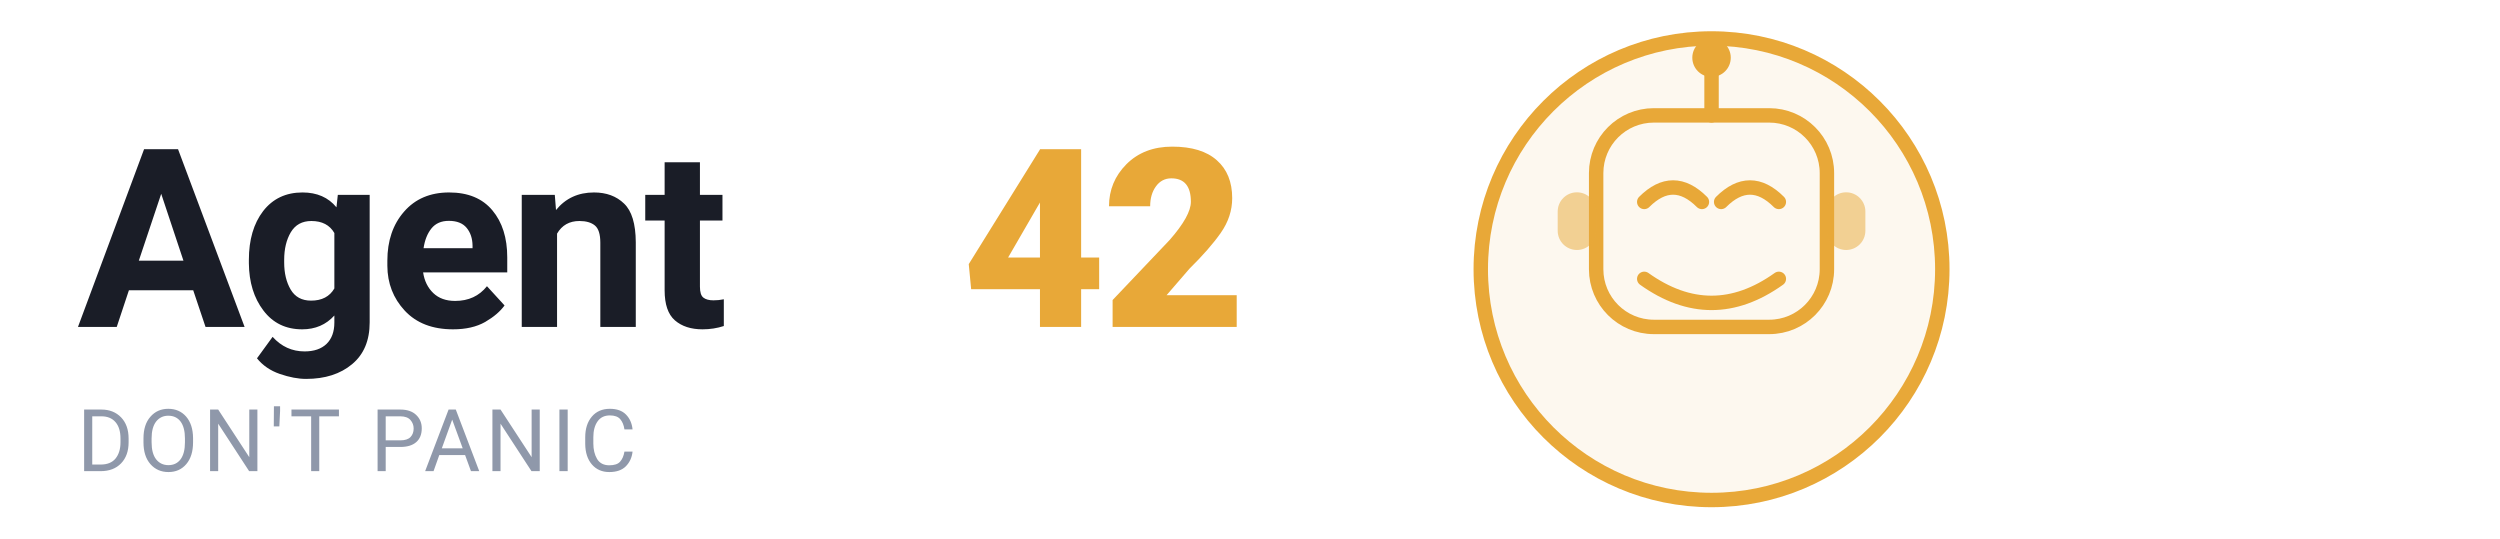
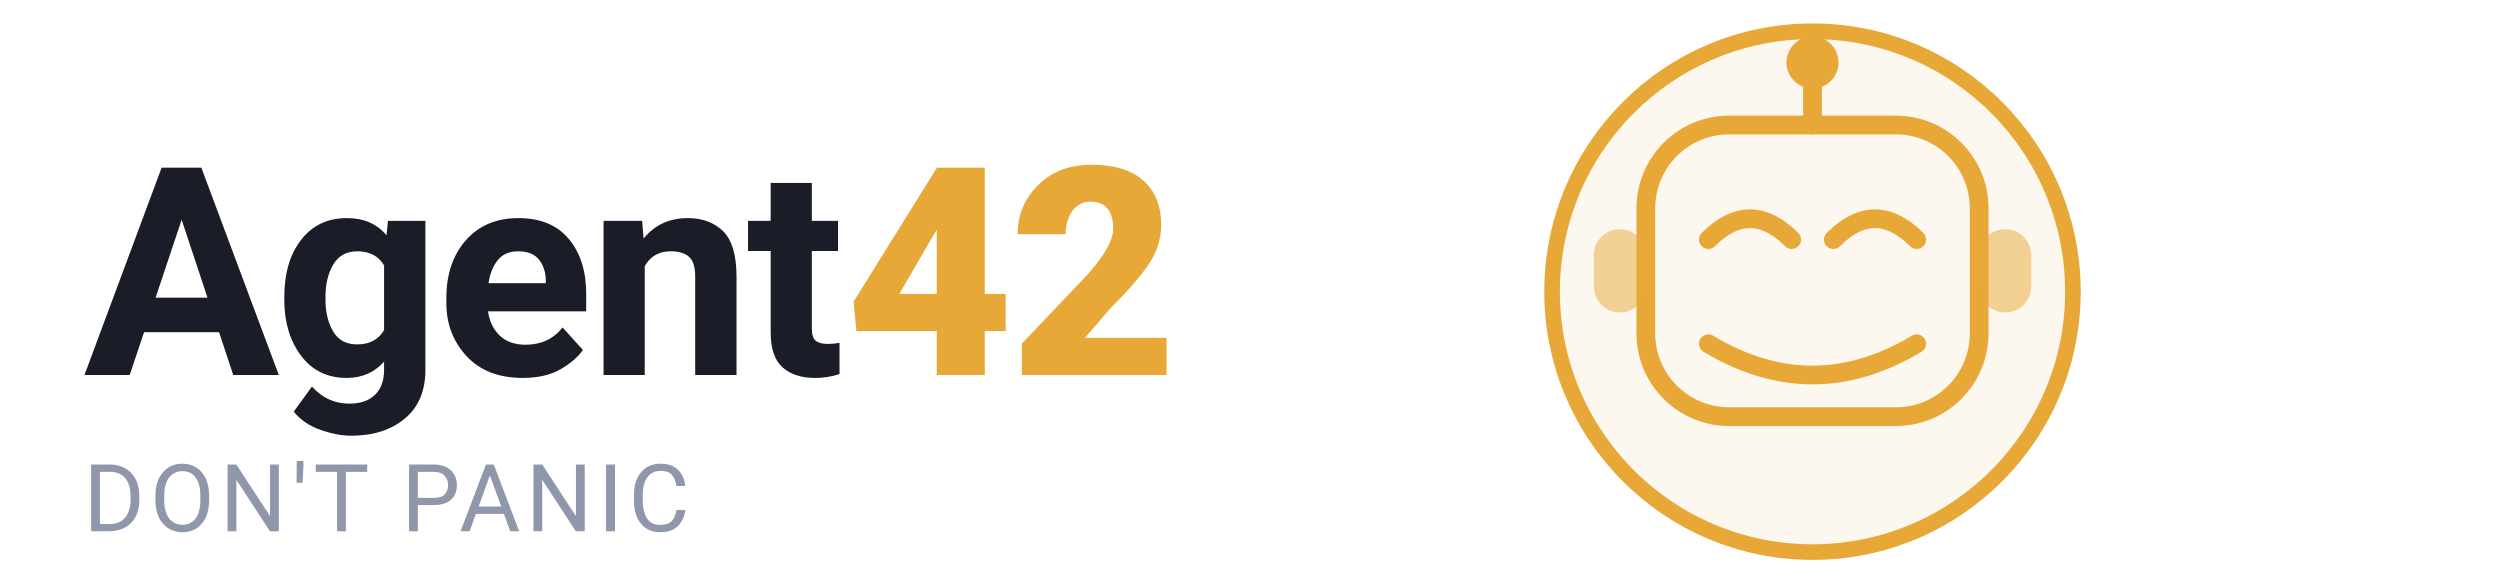
- <svg xmlns="http://www.w3.org/2000/svg" viewBox="0 0 260 56" fill="none">
-   <text x="8" y="34" font-family="-apple-system, BlinkMacSystemFont, 'Segoe UI', Roboto, sans-serif" font-size="26" font-weight="600" fill="#1a1d27" letter-spacing="-0.5">Agent</text>
-   <text x="100" y="34" font-family="-apple-system, BlinkMacSystemFont, 'Segoe UI', Roboto, sans-serif" font-size="26" font-weight="800" fill="#E8A838" letter-spacing="-0.5">42</text>
-   <text x="8" y="49" font-family="-apple-system, BlinkMacSystemFont, 'Segoe UI', Roboto, sans-serif" font-size="9" fill="#8f98aa" letter-spacing="0.5">DON'T PANIC</text>
-   <g transform="translate(152, 2)">
-     <circle cx="26" cy="26" r="24" fill="#E8A838" fill-opacity="0.08" stroke="#E8A838" stroke-width="1.5" />
-     <line x1="26" y1="10" x2="26" y2="5" stroke="#E8A838" stroke-width="1.5" stroke-linecap="round" />
-     <circle cx="26" cy="4" r="2" fill="#E8A838" />
-     <rect x="14" y="10" width="24" height="22" rx="6" fill="none" stroke="#E8A838" stroke-width="1.5" />
-     <path d="M19 19 Q22 16 25 19" fill="none" stroke="#E8A838" stroke-width="1.5" stroke-linecap="round" />
-     <path d="M27 19 Q30 16 33 19" fill="none" stroke="#E8A838" stroke-width="1.5" stroke-linecap="round" />
-     <path d="M19 27 Q26 32 33 27" fill="none" stroke="#E8A838" stroke-width="1.5" stroke-linecap="round" />
-     <rect x="10" y="18" width="4" height="6" rx="2" fill="#E8A838" opacity="0.5" />
-     <rect x="38" y="18" width="4" height="6" rx="2" fill="#E8A838" opacity="0.5" />
+ <svg xmlns="http://www.w3.org/2000/svg" viewBox="0 0 240 56" fill="none">
+   <text x="8" y="36" font-family="-apple-system, BlinkMacSystemFont, 'Segoe UI', Roboto, sans-serif" font-size="28" font-weight="600" fill="#1a1d27" letter-spacing="-0.5">Agent<tspan font-weight="800" fill="#E8A838">42</tspan>
+   </text>
+   <text x="8" y="51" font-family="-apple-system, BlinkMacSystemFont, 'Segoe UI', Roboto, sans-serif" font-size="9" fill="#8f98aa" letter-spacing="0.5">DON'T PANIC</text>
+   <g transform="translate(148, 2)">
+     <circle cx="26" cy="26" r="25" fill="#E8A838" fill-opacity="0.08" stroke="#E8A838" stroke-width="1.5" />
+     <line x1="26" y1="10" x2="26" y2="5" stroke="#E8A838" stroke-width="1.8" stroke-linecap="round" />
+     <circle cx="26" cy="4" r="2.5" fill="#E8A838" />
+     <rect x="10" y="10" width="32" height="28" rx="8" fill="none" stroke="#E8A838" stroke-width="1.8" />
+     <path d="M16 21 Q20 17 24 21" fill="none" stroke="#E8A838" stroke-width="1.8" stroke-linecap="round" />
+     <path d="M28 21 Q32 17 36 21" fill="none" stroke="#E8A838" stroke-width="1.8" stroke-linecap="round" />
+     <path d="M16 31 Q26 37 36 31" fill="none" stroke="#E8A838" stroke-width="1.8" stroke-linecap="round" />
+     <rect x="5" y="20" width="5" height="8" rx="2.5" fill="#E8A838" opacity="0.5" />
+     <rect x="42" y="20" width="5" height="8" rx="2.5" fill="#E8A838" opacity="0.5" />
  </g>
</svg>
